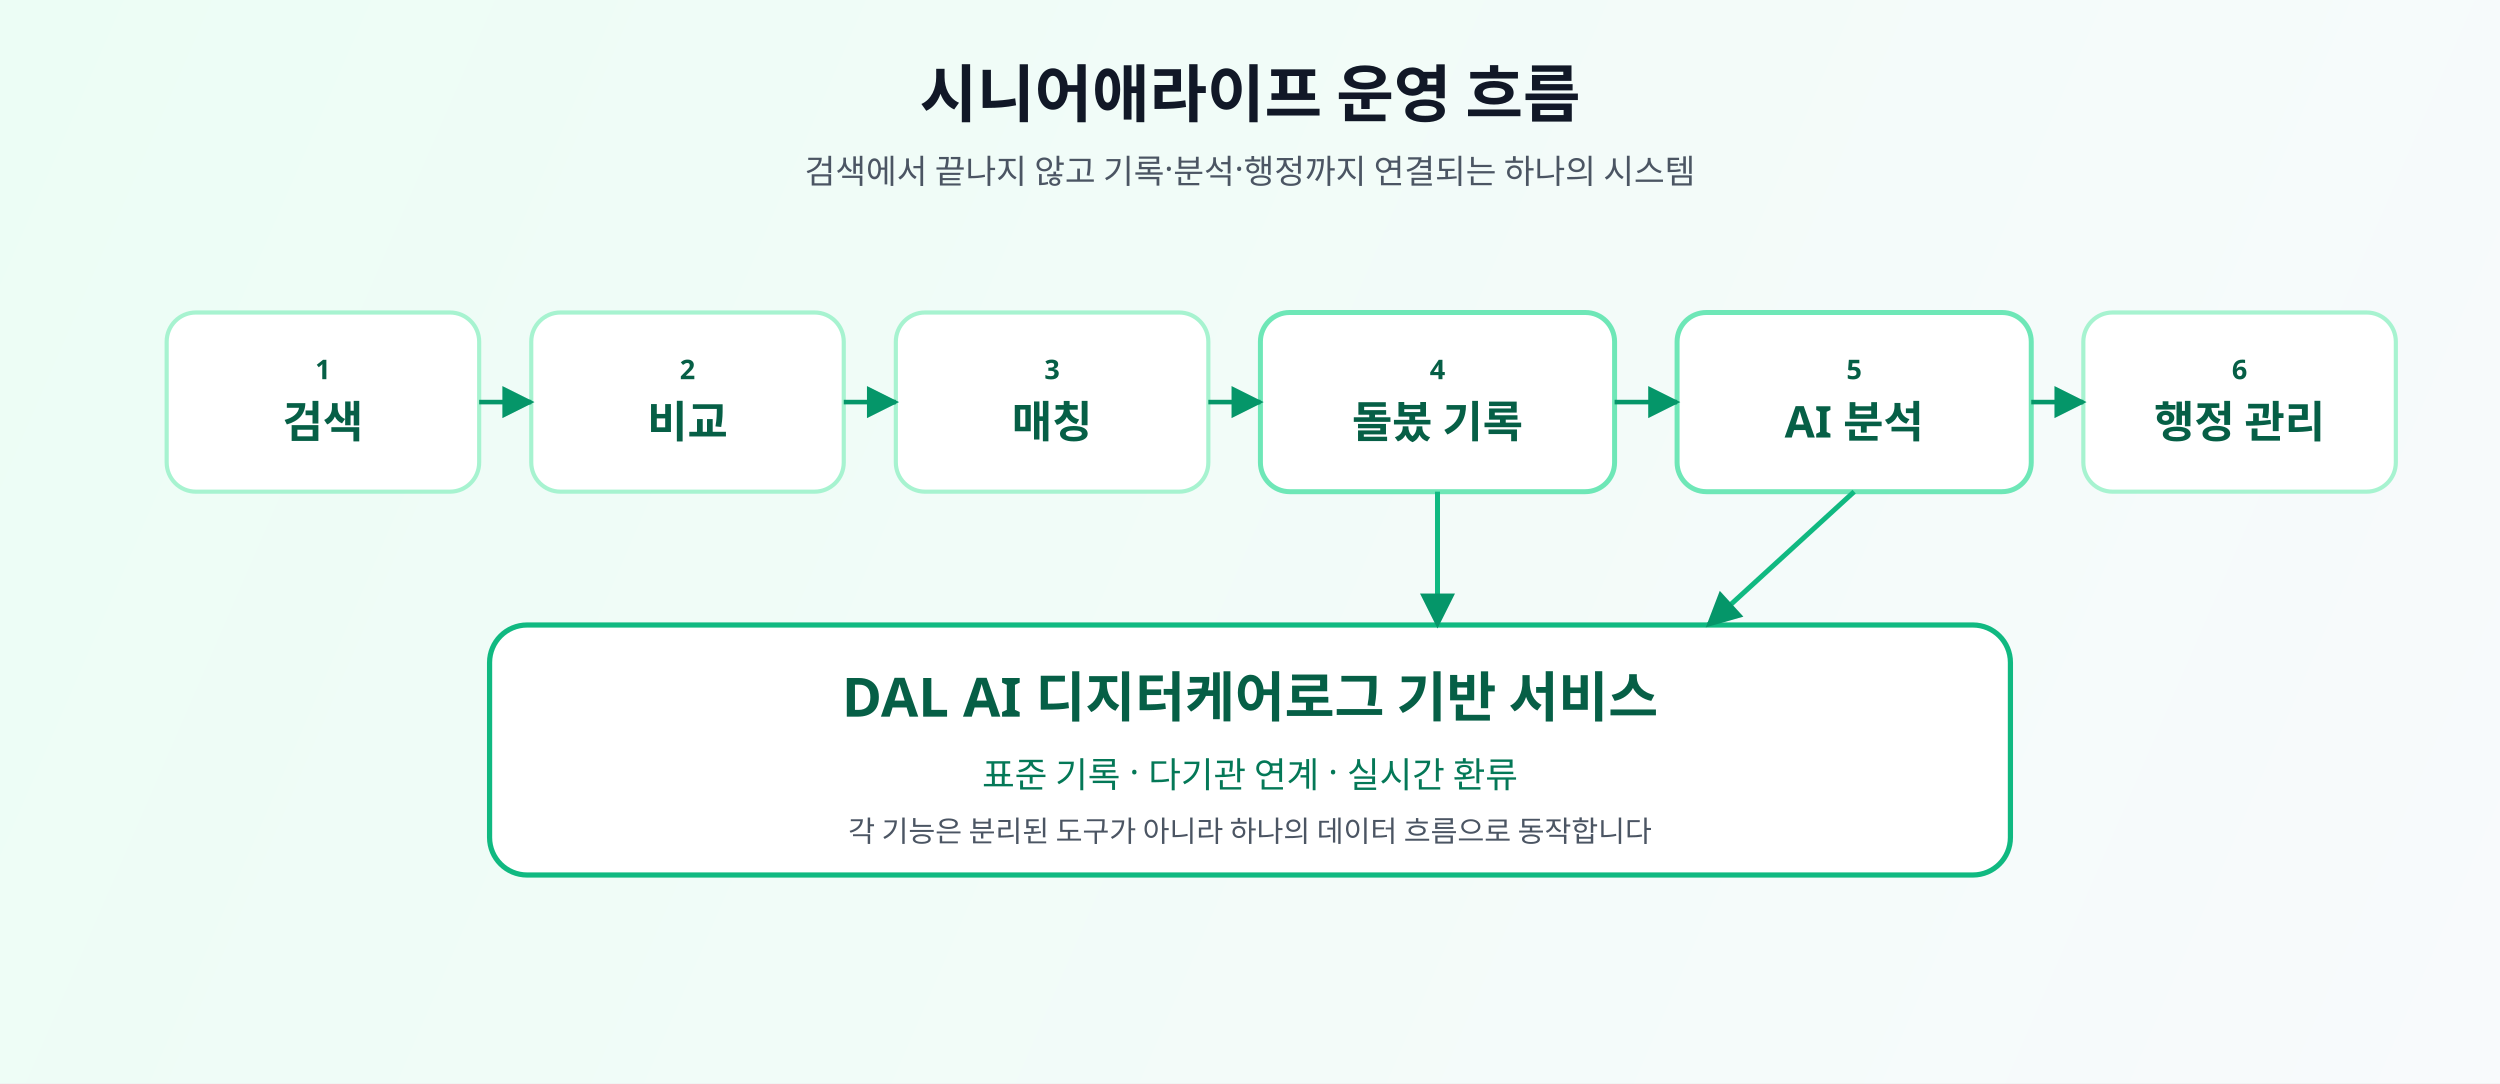
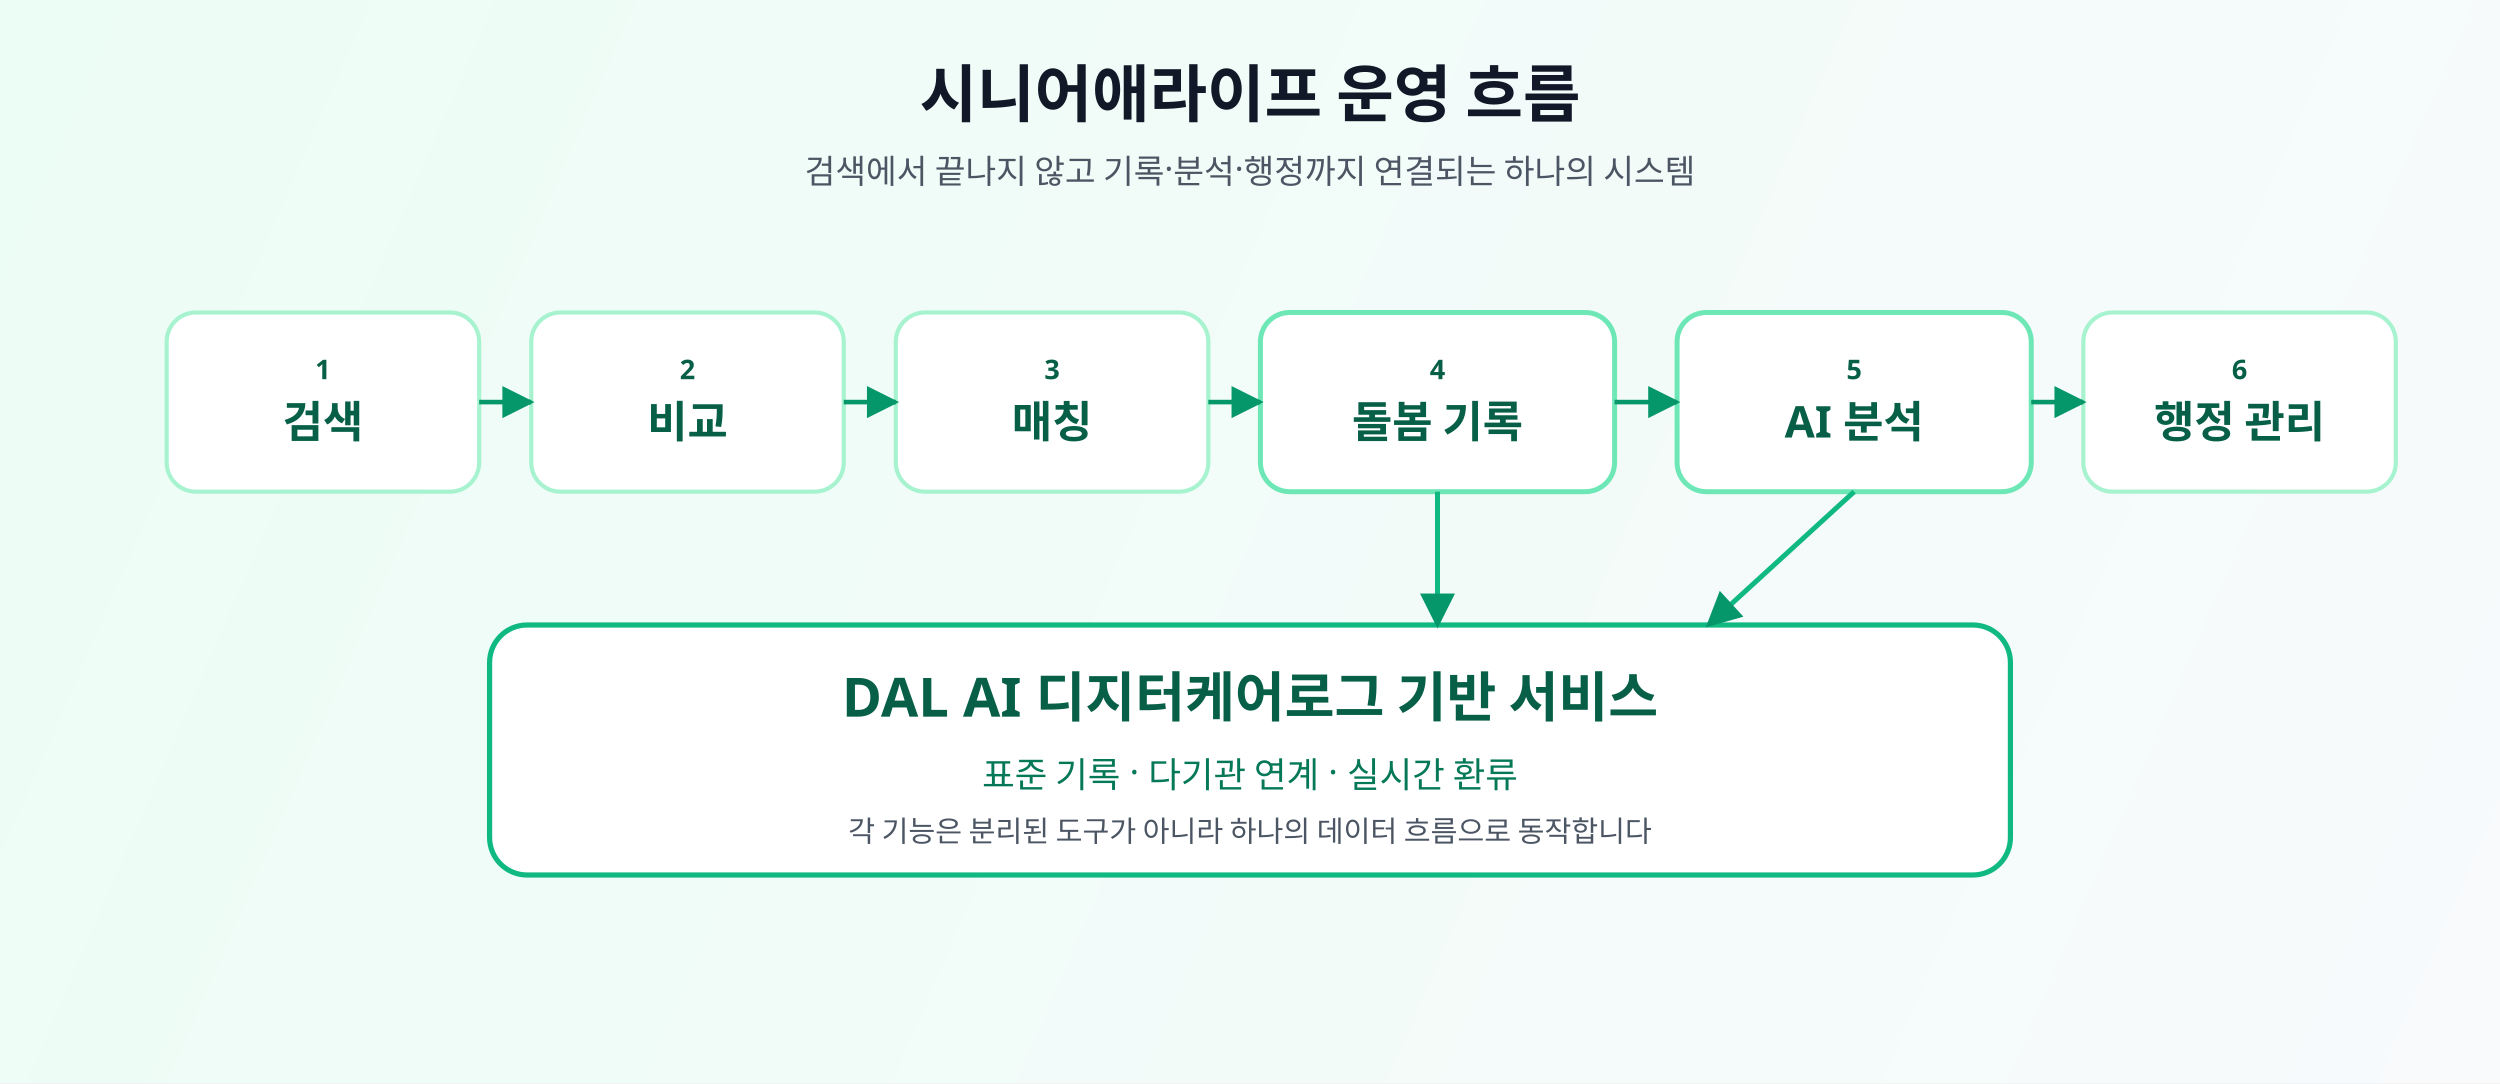
<svg xmlns="http://www.w3.org/2000/svg" width="1200" height="520" viewBox="0 0 1200 520" fill="none">
  <defs>
    <linearGradient id="bg" x1="0" y1="0" x2="1200" y2="520" gradientUnits="userSpaceOnUse">
      <stop stop-color="#ECFDF5" />
      <stop offset="1" stop-color="#F8FAFC" />
    </linearGradient>
    <marker id="arr" viewBox="0 0 10 10" refX="9" refY="5" markerWidth="7" markerHeight="7" orient="auto">
      <path d="M0 0L10 5L0 10V0Z" fill="#059669" />
    </marker>
  </defs>
  <rect width="1200" height="520" fill="url(#bg)" />
  <text x="600" y="56" text-anchor="middle" fill="#111827" font-size="30" font-family="Pretendard, Apple SD Gothic Neo, Malgun Gothic, sans-serif" font-weight="700">시니어애라이프 운영 흐름</text>
  <text x="600" y="88" text-anchor="middle" fill="#4B5563" font-size="16" font-family="Pretendard, Apple SD Gothic Neo, Malgun Gothic, sans-serif">검색에서 끝나지 않고 기록·분석·행정까지 연결되는 하나의 시스템</text>
  <rect x="80" y="150" width="150" height="86" rx="14" fill="#FFFFFF" stroke="#A7F3D0" stroke-width="2" />
  <text x="155" y="182" text-anchor="middle" fill="#065F46" font-size="13" font-family="Pretendard, Apple SD Gothic Neo, Malgun Gothic, sans-serif" font-weight="700">1</text>
  <text x="155" y="210" text-anchor="middle" fill="#065F46" font-size="21" font-family="Pretendard, Apple SD Gothic Neo, Malgun Gothic, sans-serif" font-weight="700">검색</text>
  <rect x="255" y="150" width="150" height="86" rx="14" fill="#FFFFFF" stroke="#A7F3D0" stroke-width="2" />
  <text x="330" y="182" text-anchor="middle" fill="#065F46" font-size="13" font-family="Pretendard, Apple SD Gothic Neo, Malgun Gothic, sans-serif" font-weight="700">2</text>
  <text x="330" y="210" text-anchor="middle" fill="#065F46" font-size="21" font-family="Pretendard, Apple SD Gothic Neo, Malgun Gothic, sans-serif" font-weight="700">비교</text>
  <rect x="430" y="150" width="150" height="86" rx="14" fill="#FFFFFF" stroke="#A7F3D0" stroke-width="2" />
  <text x="505" y="182" text-anchor="middle" fill="#065F46" font-size="13" font-family="Pretendard, Apple SD Gothic Neo, Malgun Gothic, sans-serif" font-weight="700">3</text>
  <text x="505" y="210" text-anchor="middle" fill="#065F46" font-size="21" font-family="Pretendard, Apple SD Gothic Neo, Malgun Gothic, sans-serif" font-weight="700">매칭</text>
  <rect x="605" y="150" width="170" height="86" rx="14" fill="#FFFFFF" stroke="#6EE7B7" stroke-width="2.4" />
  <text x="690" y="182" text-anchor="middle" fill="#065F46" font-size="13" font-family="Pretendard, Apple SD Gothic Neo, Malgun Gothic, sans-serif" font-weight="700">4</text>
-   <text x="690" y="210" text-anchor="middle" fill="#065F46" font-size="21" font-family="Pretendard, Apple SD Gothic Neo, Malgun Gothic, sans-serif" font-weight="700">돌봈 기록</text>
+   <text x="690" y="210" text-anchor="middle" fill="#065F46" font-size="21" font-family="Pretendard, Apple SD Gothic Neo, Malgun Gothic, sans-serif" font-weight="700">돌봄 기록</text>
  <rect x="805" y="150" width="170" height="86" rx="14" fill="#FFFFFF" stroke="#6EE7B7" stroke-width="2.4" />
  <text x="890" y="182" text-anchor="middle" fill="#065F46" font-size="13" font-family="Pretendard, Apple SD Gothic Neo, Malgun Gothic, sans-serif" font-weight="700">5</text>
  <text x="890" y="210" text-anchor="middle" fill="#065F46" font-size="21" font-family="Pretendard, Apple SD Gothic Neo, Malgun Gothic, sans-serif" font-weight="700">AI 분석</text>
  <rect x="1000" y="150" width="150" height="86" rx="14" fill="#FFFFFF" stroke="#A7F3D0" stroke-width="2" />
  <text x="1075" y="182" text-anchor="middle" fill="#065F46" font-size="13" font-family="Pretendard, Apple SD Gothic Neo, Malgun Gothic, sans-serif" font-weight="700">6</text>
  <text x="1075" y="210" text-anchor="middle" fill="#065F46" font-size="21" font-family="Pretendard, Apple SD Gothic Neo, Malgun Gothic, sans-serif" font-weight="700">행정 관리</text>
  <line x1="230" y1="193" x2="255" y2="193" stroke="#059669" stroke-width="2.2" marker-end="url(#arr)" />
  <line x1="405" y1="193" x2="430" y2="193" stroke="#059669" stroke-width="2.2" marker-end="url(#arr)" />
  <line x1="580" y1="193" x2="605" y2="193" stroke="#059669" stroke-width="2.2" marker-end="url(#arr)" />
  <line x1="775" y1="193" x2="805" y2="193" stroke="#059669" stroke-width="2.2" marker-end="url(#arr)" />
  <line x1="975" y1="193" x2="1000" y2="193" stroke="#059669" stroke-width="2.2" marker-end="url(#arr)" />
  <rect x="235" y="300" width="730" height="120" rx="18" fill="#FFFFFF" stroke="#10B981" stroke-width="2.5" />
  <text x="600" y="344" text-anchor="middle" fill="#065F46" font-size="26" font-family="Pretendard, Apple SD Gothic Neo, Malgun Gothic, sans-serif" font-weight="800">DAL AI 디지터케어로그 기반 서비스</text>
  <text x="600" y="378" text-anchor="middle" fill="#047857" font-size="17" font-family="Pretendard, Apple SD Gothic Neo, Malgun Gothic, sans-serif">표준 기록 · 다기관 연계 · 실시간 환류</text>
  <text x="600" y="404" text-anchor="middle" fill="#4B5563" font-size="14" font-family="Pretendard, Apple SD Gothic Neo, Malgun Gothic, sans-serif">각 기능은 분리된 도구가 아니라 하나의 데이터 흐름으로 동작합니다</text>
  <line x1="690" y1="236" x2="690" y2="300" stroke="#10B981" stroke-width="2.4" marker-end="url(#arr)" />
  <line x1="890" y1="236" x2="820" y2="300" stroke="#10B981" stroke-width="2.4" marker-end="url(#arr)" />
</svg>
